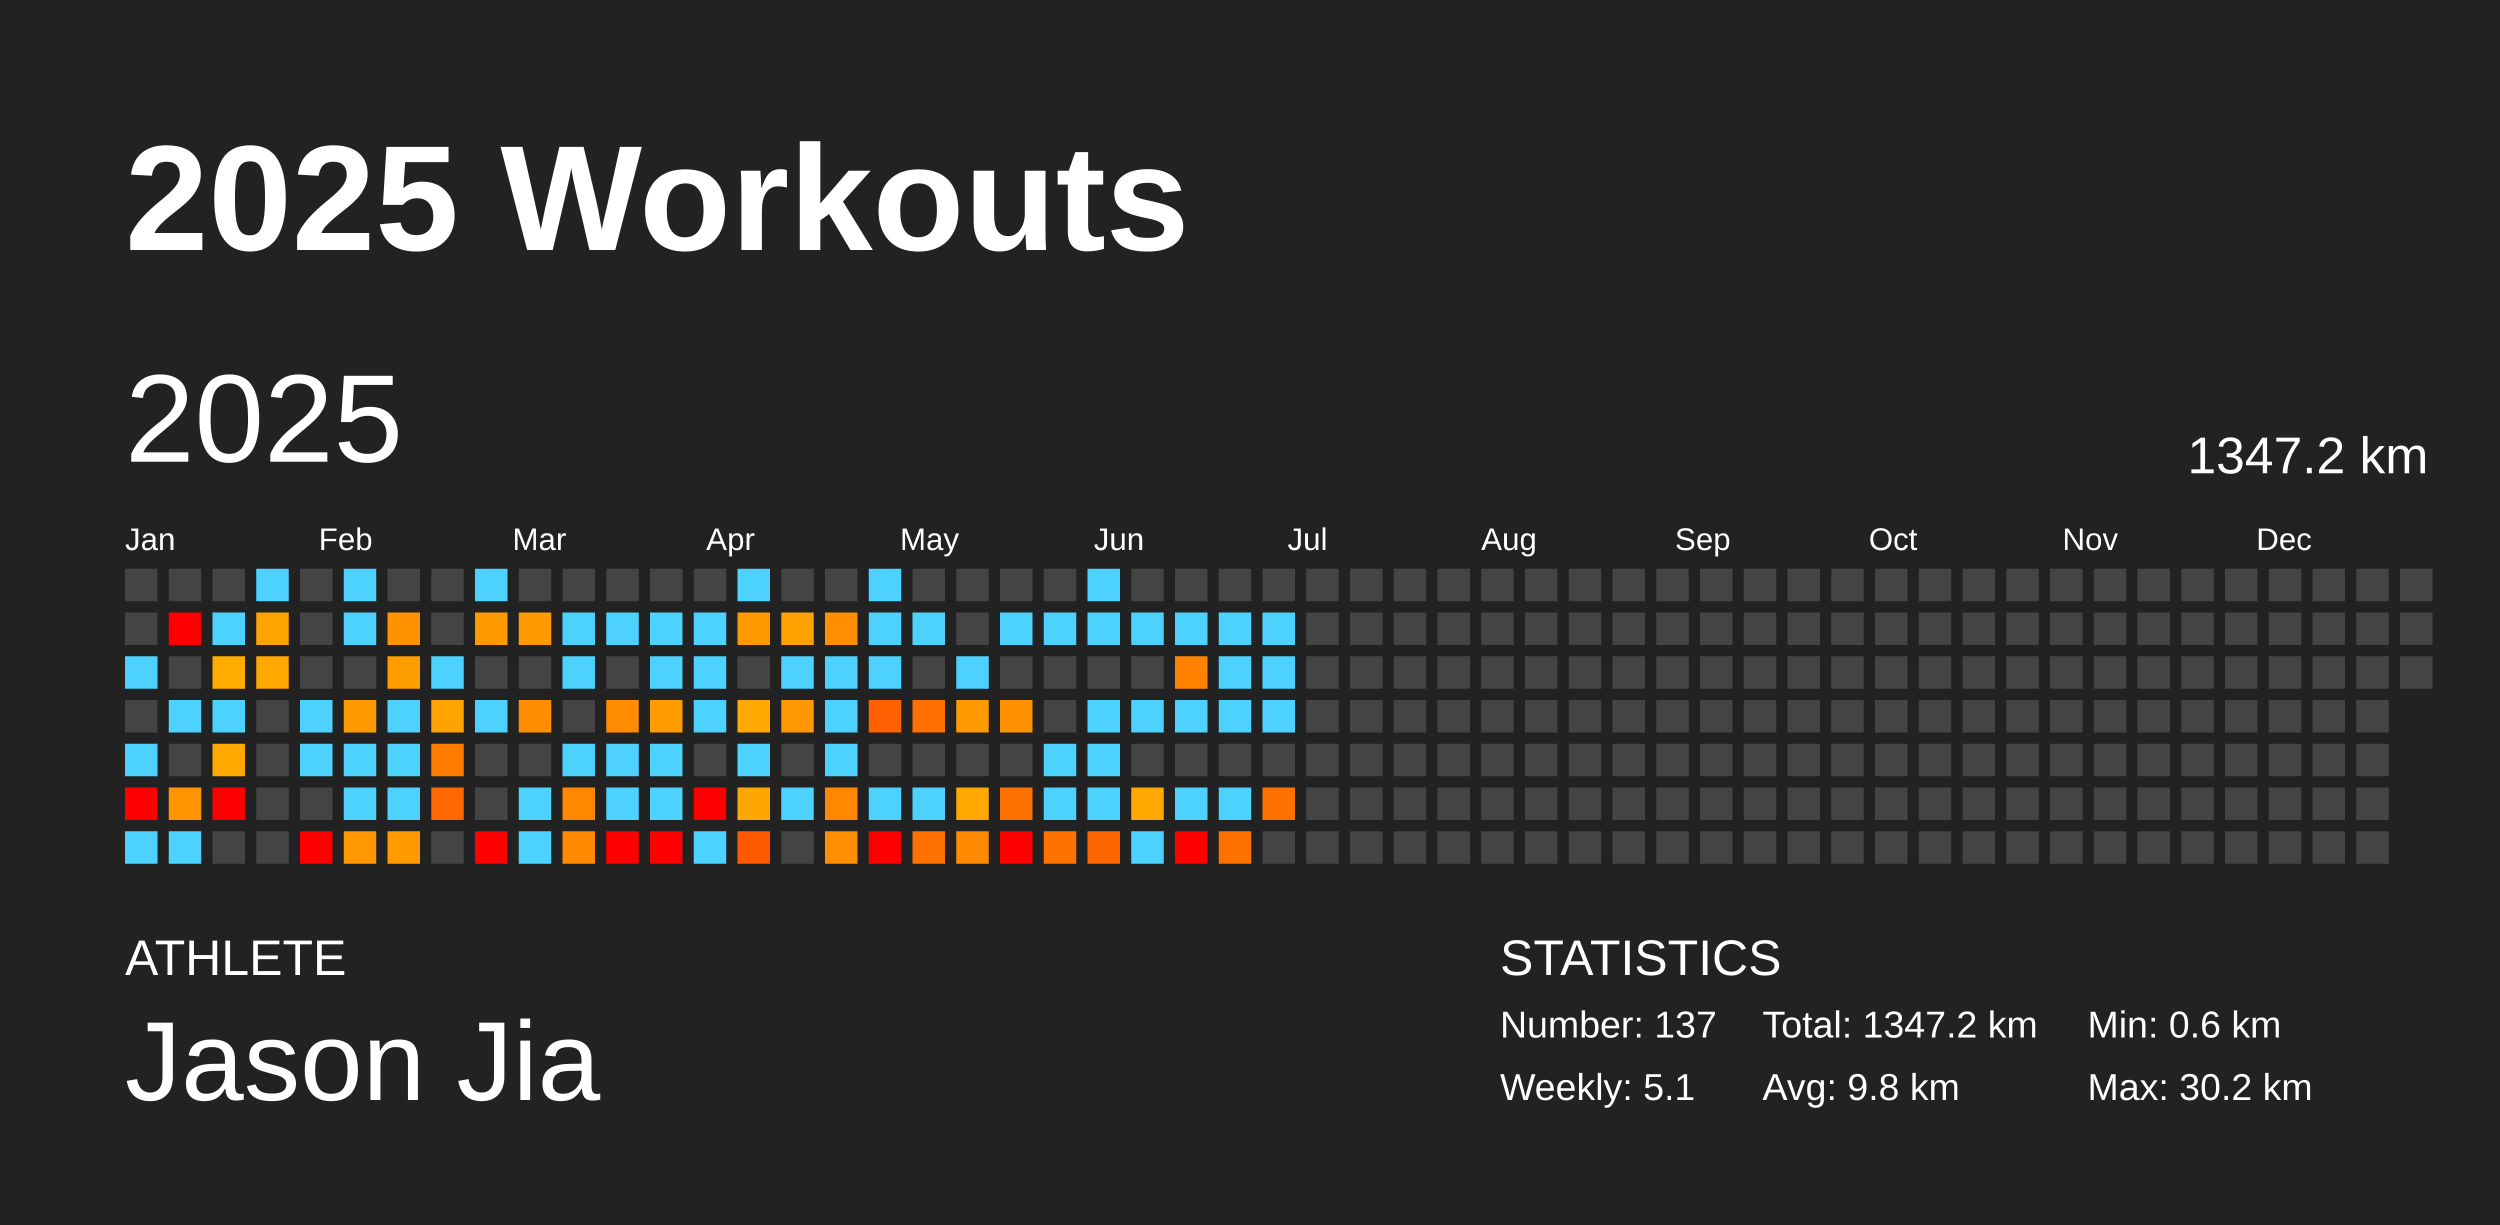
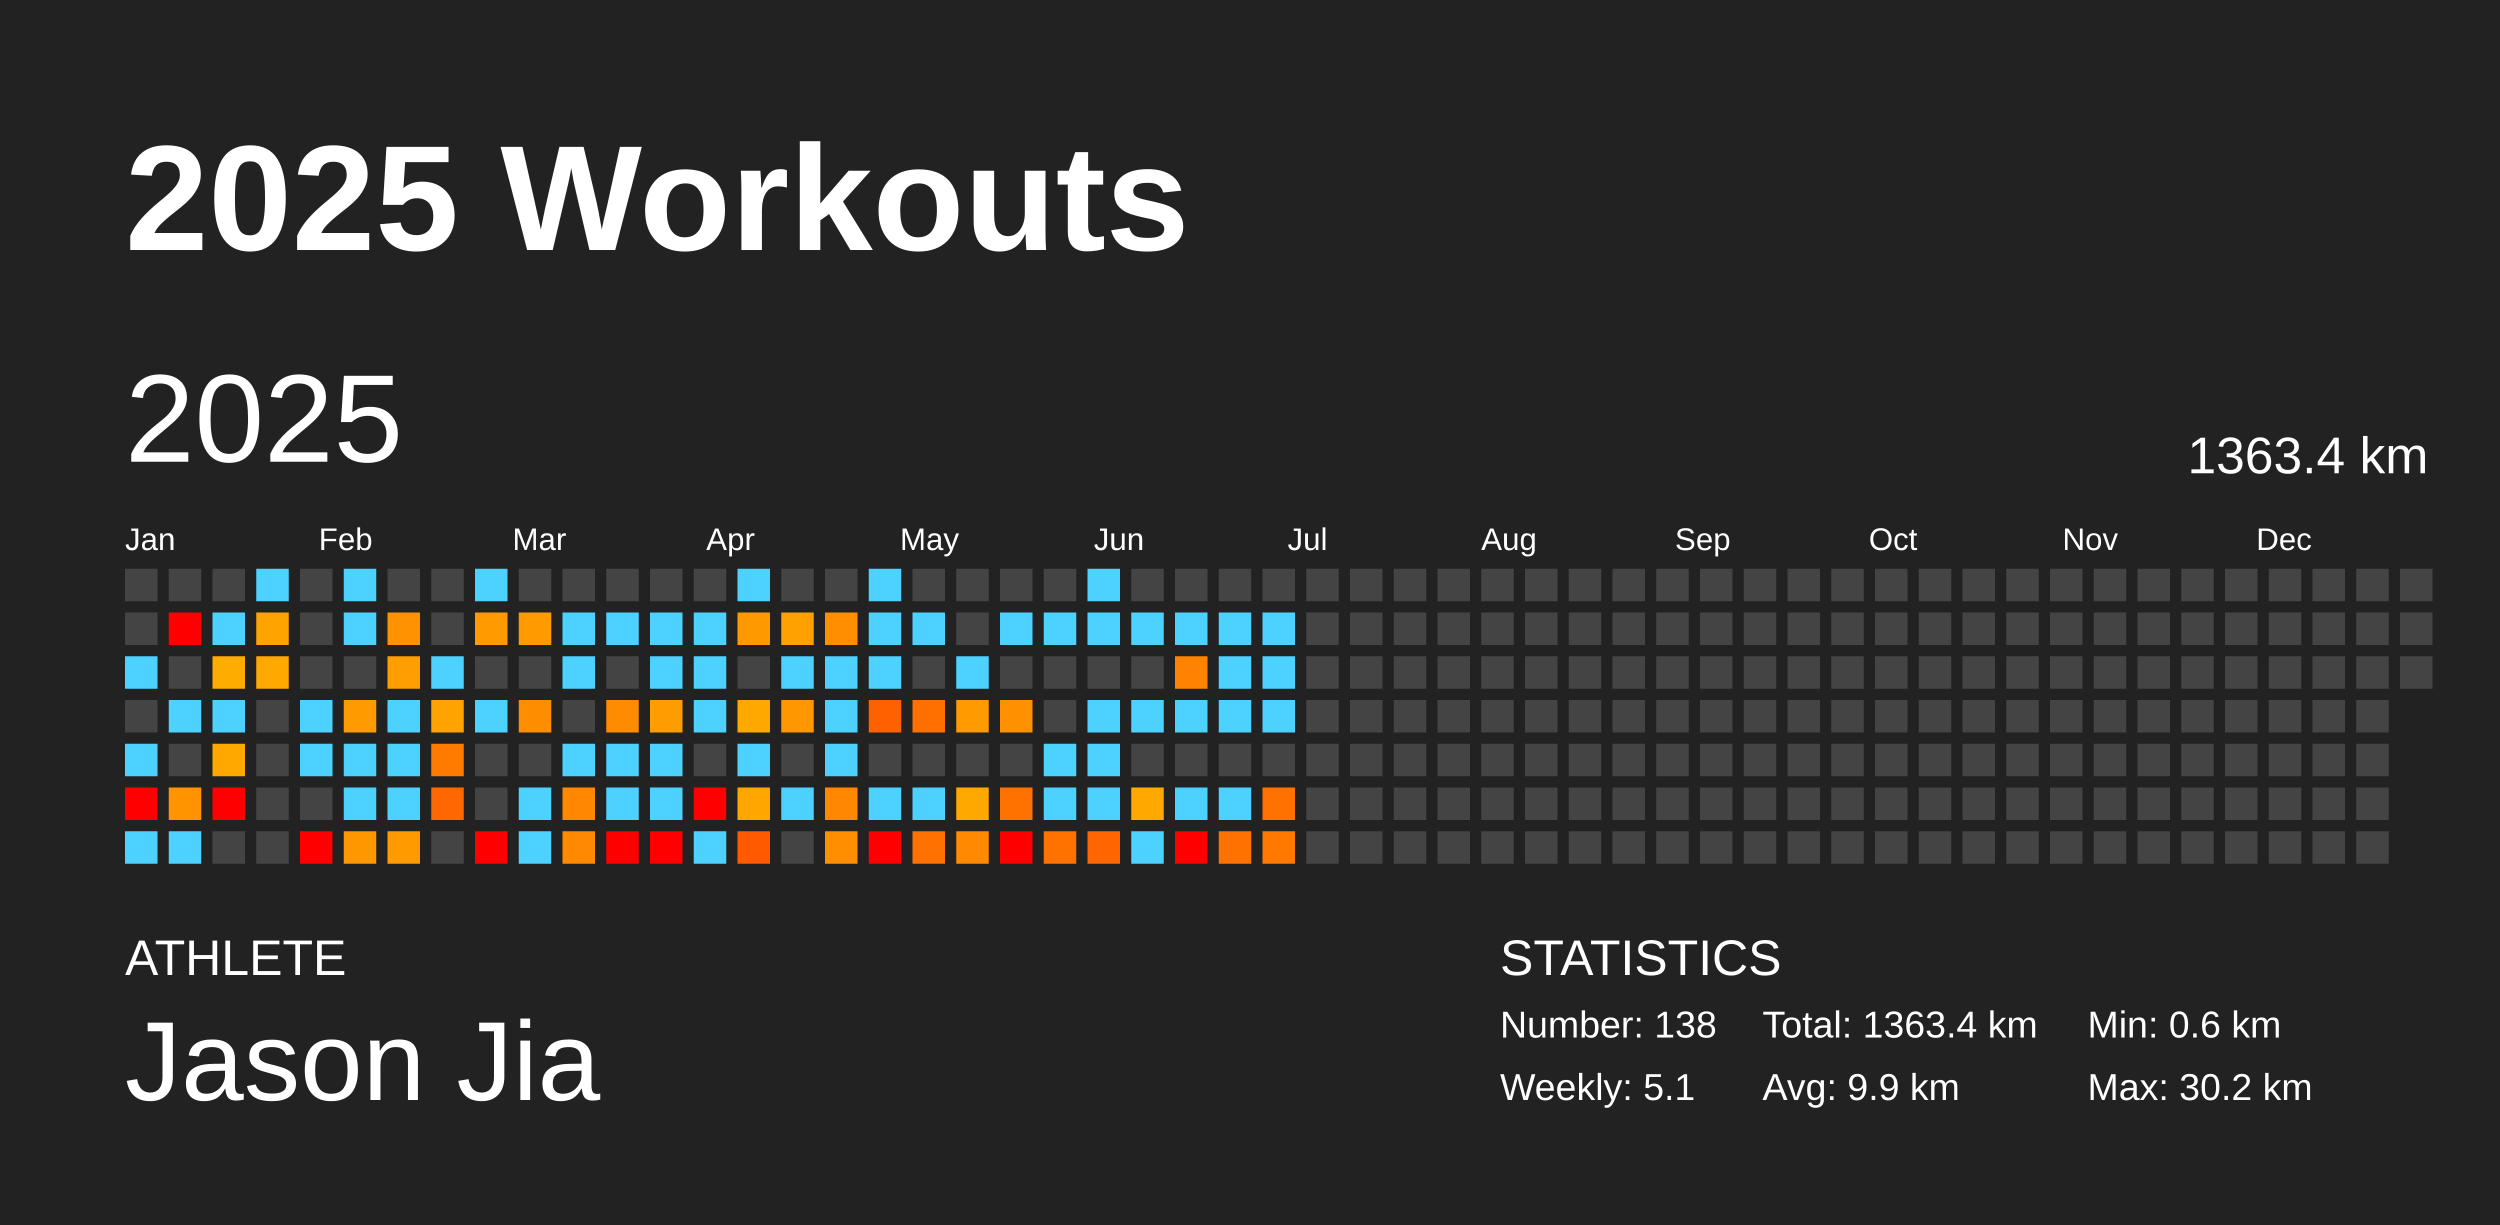
<svg xmlns="http://www.w3.org/2000/svg" baseProfile="full" height="98mm" version="1.1" viewBox="0,0,200,98" width="200mm">
  <defs />
  <rect fill="#222222" height="98" width="200" x="0" y="0" />
  <text fill="#FFFFFF" style="font-size:12px; font-family:Arial; font-weight:bold;" x="10" y="20">2025 Workouts</text>
  <text fill="#FFFFFF" style="font-size:4px; font-family:Arial" x="10" y="78">ATHLETE</text>
  <text fill="#FFFFFF" style="font-size:9px; font-family:Arial" x="10" y="88">Jason Jia</text>
  <text fill="#FFFFFF" style="font-size:4px; font-family:Arial" x="120" y="78">STATISTICS</text>
-   <text fill="#FFFFFF" style="font-size:3px; font-family:Arial" x="120" y="83">Number: 137</text>
+   <text fill="#FFFFFF" style="font-size:3px; font-family:Arial" x="120" y="83">Number: 138</text>
  <text fill="#FFFFFF" style="font-size:3px; font-family:Arial" x="120" y="88">Weekly: 5.1</text>
-   <text fill="#FFFFFF" style="font-size:3px; font-family:Arial" x="141" y="83">Total: 1347.2 km</text>
-   <text fill="#FFFFFF" style="font-size:3px; font-family:Arial" x="141" y="88">Avg: 9.8 km</text>
+   <text fill="#FFFFFF" style="font-size:3px; font-family:Arial" x="141" y="83">Total: 1363.4 km</text>
+   <text fill="#FFFFFF" style="font-size:3px; font-family:Arial" x="141" y="88">Avg: 9.9 km</text>
  <text fill="#FFFFFF" style="font-size:3px; font-family:Arial" x="167" y="83">Min: 0.6 km</text>
  <text fill="#FFFFFF" style="font-size:3px; font-family:Arial" x="167" y="88">Max: 30.2 km</text>
  <text dominant-baseline="hanging" fill="#FFFFFF" style="font-size:10.0px; font-family:Arial;" x="10" y="30">2025</text>
-   <text dominant-baseline="hanging" fill="#FFFFFF" style="font-size:4.125px; font-family:Arial;" x="175" y="35">1347.2 km</text>
+   <text dominant-baseline="hanging" fill="#FFFFFF" style="font-size:4.125px; font-family:Arial;" x="175" y="35">1363.4 km</text>
  <text fill="#FFFFFF" style="font-size:2.5px; font-family:Arial" x="10.0" y="44">Jan</text>
  <text fill="#FFFFFF" style="font-size:2.5px; font-family:Arial" x="25.5" y="44">Feb</text>
  <text fill="#FFFFFF" style="font-size:2.5px; font-family:Arial" x="41.0" y="44">Mar</text>
  <text fill="#FFFFFF" style="font-size:2.5px; font-family:Arial" x="56.5" y="44">Apr</text>
  <text fill="#FFFFFF" style="font-size:2.5px; font-family:Arial" x="72.0" y="44">May</text>
  <text fill="#FFFFFF" style="font-size:2.5px; font-family:Arial" x="87.5" y="44">Jun</text>
  <text fill="#FFFFFF" style="font-size:2.5px; font-family:Arial" x="103.0" y="44">Jul</text>
  <text fill="#FFFFFF" style="font-size:2.5px; font-family:Arial" x="118.5" y="44">Aug</text>
  <text fill="#FFFFFF" style="font-size:2.5px; font-family:Arial" x="134.0" y="44">Sep</text>
  <text fill="#FFFFFF" style="font-size:2.5px; font-family:Arial" x="149.5" y="44">Oct</text>
  <text fill="#FFFFFF" style="font-size:2.5px; font-family:Arial" x="165.0" y="44">Nov</text>
  <text fill="#FFFFFF" style="font-size:2.5px; font-family:Arial" x="180.5" y="44">Dec</text>
  <rect fill="#444444" height="2.6" width="2.6" x="10.0" y="45.5" />
  <rect fill="#444444" height="2.6" width="2.6" x="10.0" y="49.0" />
  <rect fill="#4dd2ff" height="2.6" width="2.6" x="10.0" y="52.5" />
  <rect fill="#444444" height="2.6" width="2.6" x="10.0" y="56.0" />
  <rect fill="#4dd2ff" height="2.6" width="2.6" x="10.0" y="59.5" />
  <rect fill="red" height="2.6" width="2.6" x="10.0" y="63.0" />
  <rect fill="#4dd2ff" height="2.6" width="2.6" x="10.0" y="66.5" />
  <rect fill="#444444" height="2.6" width="2.6" x="13.5" y="45.5" />
  <rect fill="red" height="2.6" width="2.6" x="13.5" y="49.0" />
  <rect fill="#444444" height="2.6" width="2.6" x="13.5" y="52.5" />
  <rect fill="#4dd2ff" height="2.6" width="2.6" x="13.5" y="56.0" />
  <rect fill="#444444" height="2.6" width="2.6" x="13.5" y="59.5" />
  <rect fill="#ff9300" height="2.6" width="2.6" x="13.5" y="63.0" />
  <rect fill="#4dd2ff" height="2.6" width="2.6" x="13.5" y="66.5" />
  <rect fill="#444444" height="2.6" width="2.6" x="17.0" y="45.5" />
  <rect fill="#4dd2ff" height="2.6" width="2.6" x="17.0" y="49.0" />
  <rect fill="#ffac00" height="2.6" width="2.6" x="17.0" y="52.5" />
  <rect fill="#4dd2ff" height="2.6" width="2.6" x="17.0" y="56.0" />
  <rect fill="#ffa900" height="2.6" width="2.6" x="17.0" y="59.5" />
  <rect fill="red" height="2.6" width="2.6" x="17.0" y="63.0" />
  <rect fill="#444444" height="2.6" width="2.6" x="17.0" y="66.5" />
  <rect fill="#4dd2ff" height="2.6" width="2.6" x="20.5" y="45.5" />
  <rect fill="#ffa300" height="2.6" width="2.6" x="20.5" y="49.0" />
  <rect fill="#ffa800" height="2.6" width="2.6" x="20.5" y="52.5" />
  <rect fill="#444444" height="2.6" width="2.6" x="20.5" y="56.0" />
  <rect fill="#444444" height="2.6" width="2.6" x="20.5" y="59.5" />
  <rect fill="#444444" height="2.6" width="2.6" x="20.5" y="63.0" />
  <rect fill="#444444" height="2.6" width="2.6" x="20.5" y="66.5" />
  <rect fill="#444444" height="2.6" width="2.6" x="24.0" y="45.5" />
  <rect fill="#444444" height="2.6" width="2.6" x="24.0" y="49.0" />
  <rect fill="#444444" height="2.6" width="2.6" x="24.0" y="52.5" />
  <rect fill="#4dd2ff" height="2.6" width="2.6" x="24.0" y="56.0" />
  <rect fill="#4dd2ff" height="2.6" width="2.6" x="24.0" y="59.5" />
  <rect fill="#444444" height="2.6" width="2.6" x="24.0" y="63.0" />
  <rect fill="red" height="2.6" width="2.6" x="24.0" y="66.5" />
  <rect fill="#4dd2ff" height="2.6" width="2.6" x="27.5" y="45.5" />
  <rect fill="#4dd2ff" height="2.6" width="2.6" x="27.5" y="49.0" />
  <rect fill="#444444" height="2.6" width="2.6" x="27.5" y="52.5" />
  <rect fill="#ff9b00" height="2.6" width="2.6" x="27.5" y="56.0" />
  <rect fill="#4dd2ff" height="2.6" width="2.6" x="27.5" y="59.5" />
  <rect fill="#4dd2ff" height="2.6" width="2.6" x="27.5" y="63.0" />
  <rect fill="#ff9800" height="2.6" width="2.6" x="27.5" y="66.5" />
  <rect fill="#444444" height="2.6" width="2.6" x="31.0" y="45.5" />
  <rect fill="#ff9200" height="2.6" width="2.6" x="31.0" y="49.0" />
  <rect fill="#ff9e00" height="2.6" width="2.6" x="31.0" y="52.5" />
  <rect fill="#4dd2ff" height="2.6" width="2.6" x="31.0" y="56.0" />
  <rect fill="#4dd2ff" height="2.6" width="2.6" x="31.0" y="59.5" />
  <rect fill="#4dd2ff" height="2.6" width="2.6" x="31.0" y="63.0" />
  <rect fill="#ff9b00" height="2.6" width="2.6" x="31.0" y="66.5" />
  <rect fill="#444444" height="2.6" width="2.6" x="34.5" y="45.5" />
  <rect fill="#444444" height="2.6" width="2.6" x="34.5" y="49.0" />
  <rect fill="#4dd2ff" height="2.6" width="2.6" x="34.5" y="52.5" />
  <rect fill="#ffa300" height="2.6" width="2.6" x="34.5" y="56.0" />
  <rect fill="#ff7c00" height="2.6" width="2.6" x="34.5" y="59.5" />
  <rect fill="#ff6800" height="2.6" width="2.6" x="34.5" y="63.0" />
  <rect fill="#444444" height="2.6" width="2.6" x="34.5" y="66.5" />
  <rect fill="#4dd2ff" height="2.6" width="2.6" x="38.0" y="45.5" />
  <rect fill="#ff9a00" height="2.6" width="2.6" x="38.0" y="49.0" />
  <rect fill="#444444" height="2.6" width="2.6" x="38.0" y="52.5" />
  <rect fill="#4dd2ff" height="2.6" width="2.6" x="38.0" y="56.0" />
  <rect fill="#444444" height="2.6" width="2.6" x="38.0" y="59.5" />
  <rect fill="#444444" height="2.6" width="2.6" x="38.0" y="63.0" />
  <rect fill="red" height="2.6" width="2.6" x="38.0" y="66.5" />
  <rect fill="#444444" height="2.6" width="2.6" x="41.5" y="45.5" />
  <rect fill="#ff9b00" height="2.6" width="2.6" x="41.5" y="49.0" />
  <rect fill="#444444" height="2.6" width="2.6" x="41.5" y="52.5" />
  <rect fill="#ff8d00" height="2.6" width="2.6" x="41.5" y="56.0" />
  <rect fill="#444444" height="2.6" width="2.6" x="41.5" y="59.5" />
  <rect fill="#4dd2ff" height="2.6" width="2.6" x="41.5" y="63.0" />
  <rect fill="#4dd2ff" height="2.6" width="2.6" x="41.5" y="66.5" />
  <rect fill="#444444" height="2.6" width="2.6" x="45.0" y="45.5" />
  <rect fill="#4dd2ff" height="2.6" width="2.6" x="45.0" y="49.0" />
  <rect fill="#4dd2ff" height="2.6" width="2.6" x="45.0" y="52.5" />
  <rect fill="#444444" height="2.6" width="2.6" x="45.0" y="56.0" />
  <rect fill="#4dd2ff" height="2.6" width="2.6" x="45.0" y="59.5" />
  <rect fill="#ff8800" height="2.6" width="2.6" x="45.0" y="63.0" />
  <rect fill="#ff8900" height="2.6" width="2.6" x="45.0" y="66.5" />
  <rect fill="#444444" height="2.6" width="2.6" x="48.5" y="45.5" />
  <rect fill="#4dd2ff" height="2.6" width="2.6" x="48.5" y="49.0" />
  <rect fill="#444444" height="2.6" width="2.6" x="48.5" y="52.5" />
  <rect fill="#ff8c00" height="2.6" width="2.6" x="48.5" y="56.0" />
  <rect fill="#4dd2ff" height="2.6" width="2.6" x="48.5" y="59.5" />
  <rect fill="#4dd2ff" height="2.6" width="2.6" x="48.5" y="63.0" />
  <rect fill="red" height="2.6" width="2.6" x="48.5" y="66.5" />
  <rect fill="#444444" height="2.6" width="2.6" x="52.0" y="45.5" />
  <rect fill="#4dd2ff" height="2.6" width="2.6" x="52.0" y="49.0" />
  <rect fill="#4dd2ff" height="2.6" width="2.6" x="52.0" y="52.5" />
  <rect fill="#ff9c00" height="2.6" width="2.6" x="52.0" y="56.0" />
  <rect fill="#4dd2ff" height="2.6" width="2.6" x="52.0" y="59.5" />
  <rect fill="#4dd2ff" height="2.6" width="2.6" x="52.0" y="63.0" />
  <rect fill="red" height="2.6" width="2.6" x="52.0" y="66.5" />
  <rect fill="#444444" height="2.6" width="2.6" x="55.5" y="45.5" />
  <rect fill="#4dd2ff" height="2.6" width="2.6" x="55.5" y="49.0" />
  <rect fill="#4dd2ff" height="2.6" width="2.6" x="55.5" y="52.5" />
  <rect fill="#4dd2ff" height="2.6" width="2.6" x="55.5" y="56.0" />
  <rect fill="#444444" height="2.6" width="2.6" x="55.5" y="59.5" />
  <rect fill="red" height="2.6" width="2.6" x="55.5" y="63.0" />
  <rect fill="#4dd2ff" height="2.6" width="2.6" x="55.5" y="66.5" />
  <rect fill="#4dd2ff" height="2.6" width="2.6" x="59.0" y="45.5" />
  <rect fill="#ff9900" height="2.6" width="2.6" x="59.0" y="49.0" />
  <rect fill="#444444" height="2.6" width="2.6" x="59.0" y="52.5" />
  <rect fill="#ffa900" height="2.6" width="2.6" x="59.0" y="56.0" />
  <rect fill="#4dd2ff" height="2.6" width="2.6" x="59.0" y="59.5" />
  <rect fill="#ffa700" height="2.6" width="2.6" x="59.0" y="63.0" />
  <rect fill="#ff5a00" height="2.6" width="2.6" x="59.0" y="66.5" />
  <rect fill="#444444" height="2.6" width="2.6" x="62.5" y="45.5" />
  <rect fill="#ffa100" height="2.6" width="2.6" x="62.5" y="49.0" />
  <rect fill="#4dd2ff" height="2.6" width="2.6" x="62.5" y="52.5" />
  <rect fill="#ff9700" height="2.6" width="2.6" x="62.5" y="56.0" />
  <rect fill="#444444" height="2.6" width="2.6" x="62.5" y="59.5" />
  <rect fill="#4dd2ff" height="2.6" width="2.6" x="62.5" y="63.0" />
  <rect fill="#444444" height="2.6" width="2.6" x="62.5" y="66.5" />
  <rect fill="#444444" height="2.6" width="2.6" x="66.0" y="45.5" />
  <rect fill="#ff8e00" height="2.6" width="2.6" x="66.0" y="49.0" />
  <rect fill="#4dd2ff" height="2.6" width="2.6" x="66.0" y="52.5" />
  <rect fill="#4dd2ff" height="2.6" width="2.6" x="66.0" y="56.0" />
  <rect fill="#4dd2ff" height="2.6" width="2.6" x="66.0" y="59.5" />
  <rect fill="#ff8800" height="2.6" width="2.6" x="66.0" y="63.0" />
  <rect fill="#ff8e00" height="2.6" width="2.6" x="66.0" y="66.5" />
  <rect fill="#4dd2ff" height="2.6" width="2.6" x="69.5" y="45.5" />
  <rect fill="#4dd2ff" height="2.6" width="2.6" x="69.5" y="49.0" />
  <rect fill="#4dd2ff" height="2.6" width="2.6" x="69.5" y="52.5" />
  <rect fill="#ff6100" height="2.6" width="2.6" x="69.5" y="56.0" />
  <rect fill="#444444" height="2.6" width="2.6" x="69.5" y="59.5" />
  <rect fill="#4dd2ff" height="2.6" width="2.6" x="69.5" y="63.0" />
  <rect fill="red" height="2.6" width="2.6" x="69.5" y="66.5" />
  <rect fill="#444444" height="2.6" width="2.6" x="73.0" y="45.5" />
  <rect fill="#4dd2ff" height="2.6" width="2.6" x="73.0" y="49.0" />
  <rect fill="#444444" height="2.6" width="2.6" x="73.0" y="52.5" />
  <rect fill="#ff7000" height="2.6" width="2.6" x="73.0" y="56.0" />
  <rect fill="#444444" height="2.6" width="2.6" x="73.0" y="59.5" />
  <rect fill="#4dd2ff" height="2.6" width="2.6" x="73.0" y="63.0" />
  <rect fill="#ff7100" height="2.6" width="2.6" x="73.0" y="66.5" />
  <rect fill="#444444" height="2.6" width="2.6" x="76.5" y="45.5" />
  <rect fill="#444444" height="2.6" width="2.6" x="76.5" y="49.0" />
  <rect fill="#4dd2ff" height="2.6" width="2.6" x="76.5" y="52.5" />
  <rect fill="#ff9a00" height="2.6" width="2.6" x="76.5" y="56.0" />
  <rect fill="#444444" height="2.6" width="2.6" x="76.5" y="59.5" />
  <rect fill="#ffa800" height="2.6" width="2.6" x="76.5" y="63.0" />
  <rect fill="#ff8900" height="2.6" width="2.6" x="76.5" y="66.5" />
  <rect fill="#444444" height="2.6" width="2.6" x="80.0" y="45.5" />
  <rect fill="#4dd2ff" height="2.6" width="2.6" x="80.0" y="49.0" />
  <rect fill="#444444" height="2.6" width="2.6" x="80.0" y="52.5" />
  <rect fill="#ff9100" height="2.6" width="2.6" x="80.0" y="56.0" />
  <rect fill="#444444" height="2.6" width="2.6" x="80.0" y="59.5" />
  <rect fill="#ff7200" height="2.6" width="2.6" x="80.0" y="63.0" />
  <rect fill="red" height="2.6" width="2.6" x="80.0" y="66.5" />
  <rect fill="#444444" height="2.6" width="2.6" x="83.5" y="45.5" />
  <rect fill="#4dd2ff" height="2.6" width="2.6" x="83.5" y="49.0" />
  <rect fill="#444444" height="2.6" width="2.6" x="83.5" y="52.5" />
  <rect fill="#444444" height="2.6" width="2.6" x="83.5" y="56.0" />
  <rect fill="#4dd2ff" height="2.6" width="2.6" x="83.5" y="59.5" />
  <rect fill="#4dd2ff" height="2.6" width="2.6" x="83.5" y="63.0" />
  <rect fill="#ff7200" height="2.6" width="2.6" x="83.5" y="66.5" />
  <rect fill="#4dd2ff" height="2.6" width="2.6" x="87.0" y="45.5" />
  <rect fill="#4dd2ff" height="2.6" width="2.6" x="87.0" y="49.0" />
  <rect fill="#444444" height="2.6" width="2.6" x="87.0" y="52.5" />
  <rect fill="#4dd2ff" height="2.6" width="2.6" x="87.0" y="56.0" />
  <rect fill="#4dd2ff" height="2.6" width="2.6" x="87.0" y="59.5" />
  <rect fill="#4dd2ff" height="2.6" width="2.6" x="87.0" y="63.0" />
  <rect fill="#ff6500" height="2.6" width="2.6" x="87.0" y="66.5" />
  <rect fill="#444444" height="2.6" width="2.6" x="90.5" y="45.5" />
  <rect fill="#4dd2ff" height="2.6" width="2.6" x="90.5" y="49.0" />
  <rect fill="#444444" height="2.6" width="2.6" x="90.5" y="52.5" />
  <rect fill="#4dd2ff" height="2.6" width="2.6" x="90.5" y="56.0" />
  <rect fill="#444444" height="2.6" width="2.6" x="90.5" y="59.5" />
  <rect fill="#ffa900" height="2.6" width="2.6" x="90.5" y="63.0" />
  <rect fill="#4dd2ff" height="2.6" width="2.6" x="90.5" y="66.5" />
  <rect fill="#444444" height="2.6" width="2.6" x="94.0" y="45.5" />
  <rect fill="#4dd2ff" height="2.6" width="2.6" x="94.0" y="49.0" />
  <rect fill="#ff8300" height="2.6" width="2.6" x="94.0" y="52.5" />
  <rect fill="#4dd2ff" height="2.6" width="2.6" x="94.0" y="56.0" />
  <rect fill="#444444" height="2.6" width="2.6" x="94.0" y="59.5" />
  <rect fill="#4dd2ff" height="2.6" width="2.6" x="94.0" y="63.0" />
  <rect fill="red" height="2.6" width="2.6" x="94.0" y="66.5" />
  <rect fill="#444444" height="2.6" width="2.6" x="97.5" y="45.5" />
  <rect fill="#4dd2ff" height="2.6" width="2.6" x="97.5" y="49.0" />
  <rect fill="#4dd2ff" height="2.6" width="2.6" x="97.5" y="52.5" />
  <rect fill="#4dd2ff" height="2.6" width="2.6" x="97.5" y="56.0" />
  <rect fill="#444444" height="2.6" width="2.6" x="97.5" y="59.5" />
  <rect fill="#4dd2ff" height="2.6" width="2.6" x="97.5" y="63.0" />
  <rect fill="#ff7200" height="2.6" width="2.6" x="97.5" y="66.5" />
  <rect fill="#444444" height="2.6" width="2.6" x="101.0" y="45.5" />
  <rect fill="#4dd2ff" height="2.6" width="2.6" x="101.0" y="49.0" />
  <rect fill="#4dd2ff" height="2.6" width="2.6" x="101.0" y="52.5" />
  <rect fill="#4dd2ff" height="2.6" width="2.6" x="101.0" y="56.0" />
  <rect fill="#444444" height="2.6" width="2.6" x="101.0" y="59.5" />
  <rect fill="#ff7100" height="2.6" width="2.6" x="101.0" y="63.0" />
-   <rect fill="#444444" height="2.6" width="2.6" x="101.0" y="66.5" />
+   <rect fill="#ff7900" height="2.6" width="2.6" x="101.0" y="66.5" />
  <rect fill="#444444" height="2.6" width="2.6" x="104.5" y="45.5" />
  <rect fill="#444444" height="2.6" width="2.6" x="104.5" y="49.0" />
  <rect fill="#444444" height="2.6" width="2.6" x="104.5" y="52.5" />
  <rect fill="#444444" height="2.6" width="2.6" x="104.5" y="56.0" />
  <rect fill="#444444" height="2.6" width="2.6" x="104.5" y="59.5" />
  <rect fill="#444444" height="2.6" width="2.6" x="104.5" y="63.0" />
  <rect fill="#444444" height="2.6" width="2.6" x="104.5" y="66.5" />
  <rect fill="#444444" height="2.6" width="2.6" x="108.0" y="45.5" />
  <rect fill="#444444" height="2.6" width="2.6" x="108.0" y="49.0" />
  <rect fill="#444444" height="2.6" width="2.6" x="108.0" y="52.5" />
  <rect fill="#444444" height="2.6" width="2.6" x="108.0" y="56.0" />
  <rect fill="#444444" height="2.6" width="2.6" x="108.0" y="59.5" />
  <rect fill="#444444" height="2.6" width="2.6" x="108.0" y="63.0" />
  <rect fill="#444444" height="2.6" width="2.6" x="108.0" y="66.5" />
  <rect fill="#444444" height="2.6" width="2.6" x="111.5" y="45.5" />
  <rect fill="#444444" height="2.6" width="2.6" x="111.5" y="49.0" />
  <rect fill="#444444" height="2.6" width="2.6" x="111.5" y="52.5" />
  <rect fill="#444444" height="2.6" width="2.6" x="111.5" y="56.0" />
  <rect fill="#444444" height="2.6" width="2.6" x="111.5" y="59.5" />
  <rect fill="#444444" height="2.6" width="2.6" x="111.5" y="63.0" />
  <rect fill="#444444" height="2.6" width="2.6" x="111.5" y="66.5" />
  <rect fill="#444444" height="2.6" width="2.6" x="115.0" y="45.5" />
  <rect fill="#444444" height="2.6" width="2.6" x="115.0" y="49.0" />
  <rect fill="#444444" height="2.6" width="2.6" x="115.0" y="52.5" />
  <rect fill="#444444" height="2.6" width="2.6" x="115.0" y="56.0" />
  <rect fill="#444444" height="2.6" width="2.6" x="115.0" y="59.5" />
  <rect fill="#444444" height="2.6" width="2.6" x="115.0" y="63.0" />
  <rect fill="#444444" height="2.6" width="2.6" x="115.0" y="66.5" />
  <rect fill="#444444" height="2.6" width="2.6" x="118.5" y="45.5" />
  <rect fill="#444444" height="2.6" width="2.6" x="118.5" y="49.0" />
  <rect fill="#444444" height="2.6" width="2.6" x="118.5" y="52.5" />
  <rect fill="#444444" height="2.6" width="2.6" x="118.5" y="56.0" />
  <rect fill="#444444" height="2.6" width="2.6" x="118.5" y="59.5" />
  <rect fill="#444444" height="2.6" width="2.6" x="118.5" y="63.0" />
  <rect fill="#444444" height="2.6" width="2.6" x="118.5" y="66.5" />
  <rect fill="#444444" height="2.6" width="2.6" x="122.0" y="45.5" />
  <rect fill="#444444" height="2.6" width="2.6" x="122.0" y="49.0" />
  <rect fill="#444444" height="2.6" width="2.6" x="122.0" y="52.5" />
  <rect fill="#444444" height="2.6" width="2.6" x="122.0" y="56.0" />
  <rect fill="#444444" height="2.6" width="2.6" x="122.0" y="59.5" />
  <rect fill="#444444" height="2.6" width="2.6" x="122.0" y="63.0" />
  <rect fill="#444444" height="2.6" width="2.6" x="122.0" y="66.5" />
  <rect fill="#444444" height="2.6" width="2.6" x="125.5" y="45.5" />
  <rect fill="#444444" height="2.6" width="2.6" x="125.5" y="49.0" />
  <rect fill="#444444" height="2.6" width="2.6" x="125.5" y="52.5" />
  <rect fill="#444444" height="2.6" width="2.6" x="125.5" y="56.0" />
  <rect fill="#444444" height="2.6" width="2.6" x="125.5" y="59.5" />
  <rect fill="#444444" height="2.6" width="2.6" x="125.5" y="63.0" />
  <rect fill="#444444" height="2.6" width="2.6" x="125.5" y="66.5" />
  <rect fill="#444444" height="2.6" width="2.6" x="129.0" y="45.5" />
  <rect fill="#444444" height="2.6" width="2.6" x="129.0" y="49.0" />
  <rect fill="#444444" height="2.6" width="2.6" x="129.0" y="52.5" />
  <rect fill="#444444" height="2.6" width="2.6" x="129.0" y="56.0" />
  <rect fill="#444444" height="2.6" width="2.6" x="129.0" y="59.5" />
  <rect fill="#444444" height="2.6" width="2.6" x="129.0" y="63.0" />
  <rect fill="#444444" height="2.6" width="2.6" x="129.0" y="66.5" />
  <rect fill="#444444" height="2.6" width="2.6" x="132.5" y="45.5" />
  <rect fill="#444444" height="2.6" width="2.6" x="132.5" y="49.0" />
  <rect fill="#444444" height="2.6" width="2.6" x="132.5" y="52.5" />
  <rect fill="#444444" height="2.6" width="2.6" x="132.5" y="56.0" />
  <rect fill="#444444" height="2.6" width="2.6" x="132.5" y="59.5" />
  <rect fill="#444444" height="2.6" width="2.6" x="132.5" y="63.0" />
  <rect fill="#444444" height="2.6" width="2.6" x="132.5" y="66.5" />
  <rect fill="#444444" height="2.6" width="2.6" x="136.0" y="45.5" />
  <rect fill="#444444" height="2.6" width="2.6" x="136.0" y="49.0" />
  <rect fill="#444444" height="2.6" width="2.6" x="136.0" y="52.5" />
  <rect fill="#444444" height="2.6" width="2.6" x="136.0" y="56.0" />
  <rect fill="#444444" height="2.6" width="2.6" x="136.0" y="59.5" />
  <rect fill="#444444" height="2.6" width="2.6" x="136.0" y="63.0" />
  <rect fill="#444444" height="2.6" width="2.6" x="136.0" y="66.5" />
  <rect fill="#444444" height="2.6" width="2.6" x="139.5" y="45.5" />
  <rect fill="#444444" height="2.6" width="2.6" x="139.5" y="49.0" />
  <rect fill="#444444" height="2.6" width="2.6" x="139.5" y="52.5" />
  <rect fill="#444444" height="2.6" width="2.6" x="139.5" y="56.0" />
  <rect fill="#444444" height="2.6" width="2.6" x="139.5" y="59.5" />
  <rect fill="#444444" height="2.6" width="2.6" x="139.5" y="63.0" />
  <rect fill="#444444" height="2.6" width="2.6" x="139.5" y="66.5" />
  <rect fill="#444444" height="2.6" width="2.6" x="143.0" y="45.5" />
  <rect fill="#444444" height="2.6" width="2.6" x="143.0" y="49.0" />
  <rect fill="#444444" height="2.6" width="2.6" x="143.0" y="52.5" />
  <rect fill="#444444" height="2.6" width="2.6" x="143.0" y="56.0" />
  <rect fill="#444444" height="2.6" width="2.6" x="143.0" y="59.5" />
  <rect fill="#444444" height="2.6" width="2.6" x="143.0" y="63.0" />
  <rect fill="#444444" height="2.6" width="2.6" x="143.0" y="66.5" />
  <rect fill="#444444" height="2.6" width="2.6" x="146.5" y="45.5" />
  <rect fill="#444444" height="2.6" width="2.6" x="146.5" y="49.0" />
  <rect fill="#444444" height="2.6" width="2.6" x="146.5" y="52.5" />
  <rect fill="#444444" height="2.6" width="2.6" x="146.5" y="56.0" />
  <rect fill="#444444" height="2.6" width="2.6" x="146.5" y="59.5" />
  <rect fill="#444444" height="2.6" width="2.6" x="146.5" y="63.0" />
  <rect fill="#444444" height="2.6" width="2.6" x="146.5" y="66.5" />
  <rect fill="#444444" height="2.6" width="2.6" x="150.0" y="45.5" />
  <rect fill="#444444" height="2.6" width="2.6" x="150.0" y="49.0" />
  <rect fill="#444444" height="2.6" width="2.6" x="150.0" y="52.5" />
  <rect fill="#444444" height="2.6" width="2.6" x="150.0" y="56.0" />
  <rect fill="#444444" height="2.6" width="2.6" x="150.0" y="59.5" />
  <rect fill="#444444" height="2.6" width="2.6" x="150.0" y="63.0" />
  <rect fill="#444444" height="2.6" width="2.6" x="150.0" y="66.5" />
  <rect fill="#444444" height="2.6" width="2.6" x="153.5" y="45.5" />
  <rect fill="#444444" height="2.6" width="2.6" x="153.5" y="49.0" />
  <rect fill="#444444" height="2.6" width="2.6" x="153.5" y="52.5" />
  <rect fill="#444444" height="2.6" width="2.6" x="153.5" y="56.0" />
  <rect fill="#444444" height="2.6" width="2.6" x="153.5" y="59.5" />
  <rect fill="#444444" height="2.6" width="2.6" x="153.5" y="63.0" />
  <rect fill="#444444" height="2.6" width="2.6" x="153.5" y="66.5" />
  <rect fill="#444444" height="2.6" width="2.6" x="157.0" y="45.5" />
  <rect fill="#444444" height="2.6" width="2.6" x="157.0" y="49.0" />
  <rect fill="#444444" height="2.6" width="2.6" x="157.0" y="52.5" />
  <rect fill="#444444" height="2.6" width="2.6" x="157.0" y="56.0" />
  <rect fill="#444444" height="2.6" width="2.6" x="157.0" y="59.5" />
  <rect fill="#444444" height="2.6" width="2.6" x="157.0" y="63.0" />
  <rect fill="#444444" height="2.6" width="2.6" x="157.0" y="66.5" />
  <rect fill="#444444" height="2.6" width="2.6" x="160.5" y="45.5" />
  <rect fill="#444444" height="2.6" width="2.6" x="160.5" y="49.0" />
  <rect fill="#444444" height="2.6" width="2.6" x="160.5" y="52.5" />
  <rect fill="#444444" height="2.6" width="2.6" x="160.5" y="56.0" />
  <rect fill="#444444" height="2.6" width="2.6" x="160.5" y="59.5" />
  <rect fill="#444444" height="2.6" width="2.6" x="160.5" y="63.0" />
  <rect fill="#444444" height="2.6" width="2.6" x="160.5" y="66.5" />
  <rect fill="#444444" height="2.6" width="2.6" x="164.0" y="45.5" />
  <rect fill="#444444" height="2.6" width="2.6" x="164.0" y="49.0" />
  <rect fill="#444444" height="2.6" width="2.6" x="164.0" y="52.5" />
  <rect fill="#444444" height="2.6" width="2.6" x="164.0" y="56.0" />
  <rect fill="#444444" height="2.6" width="2.6" x="164.0" y="59.5" />
  <rect fill="#444444" height="2.6" width="2.6" x="164.0" y="63.0" />
  <rect fill="#444444" height="2.6" width="2.6" x="164.0" y="66.5" />
  <rect fill="#444444" height="2.6" width="2.6" x="167.5" y="45.5" />
  <rect fill="#444444" height="2.6" width="2.6" x="167.5" y="49.0" />
  <rect fill="#444444" height="2.6" width="2.6" x="167.5" y="52.5" />
  <rect fill="#444444" height="2.6" width="2.6" x="167.5" y="56.0" />
  <rect fill="#444444" height="2.6" width="2.6" x="167.5" y="59.5" />
  <rect fill="#444444" height="2.6" width="2.6" x="167.5" y="63.0" />
  <rect fill="#444444" height="2.6" width="2.6" x="167.5" y="66.5" />
  <rect fill="#444444" height="2.6" width="2.6" x="171.0" y="45.5" />
  <rect fill="#444444" height="2.6" width="2.6" x="171.0" y="49.0" />
  <rect fill="#444444" height="2.6" width="2.6" x="171.0" y="52.5" />
  <rect fill="#444444" height="2.6" width="2.6" x="171.0" y="56.0" />
  <rect fill="#444444" height="2.6" width="2.6" x="171.0" y="59.5" />
  <rect fill="#444444" height="2.6" width="2.6" x="171.0" y="63.0" />
  <rect fill="#444444" height="2.6" width="2.6" x="171.0" y="66.5" />
  <rect fill="#444444" height="2.6" width="2.6" x="174.5" y="45.5" />
  <rect fill="#444444" height="2.6" width="2.6" x="174.5" y="49.0" />
  <rect fill="#444444" height="2.6" width="2.6" x="174.5" y="52.5" />
  <rect fill="#444444" height="2.6" width="2.6" x="174.5" y="56.0" />
  <rect fill="#444444" height="2.6" width="2.6" x="174.5" y="59.5" />
  <rect fill="#444444" height="2.6" width="2.6" x="174.5" y="63.0" />
  <rect fill="#444444" height="2.6" width="2.6" x="174.5" y="66.5" />
  <rect fill="#444444" height="2.6" width="2.6" x="178.0" y="45.5" />
  <rect fill="#444444" height="2.6" width="2.6" x="178.0" y="49.0" />
  <rect fill="#444444" height="2.6" width="2.6" x="178.0" y="52.5" />
  <rect fill="#444444" height="2.6" width="2.6" x="178.0" y="56.0" />
  <rect fill="#444444" height="2.6" width="2.6" x="178.0" y="59.5" />
  <rect fill="#444444" height="2.6" width="2.6" x="178.0" y="63.0" />
  <rect fill="#444444" height="2.6" width="2.6" x="178.0" y="66.5" />
  <rect fill="#444444" height="2.6" width="2.6" x="181.5" y="45.5" />
  <rect fill="#444444" height="2.6" width="2.6" x="181.5" y="49.0" />
  <rect fill="#444444" height="2.6" width="2.6" x="181.5" y="52.5" />
  <rect fill="#444444" height="2.6" width="2.6" x="181.5" y="56.0" />
  <rect fill="#444444" height="2.6" width="2.6" x="181.5" y="59.5" />
  <rect fill="#444444" height="2.6" width="2.6" x="181.5" y="63.0" />
  <rect fill="#444444" height="2.6" width="2.6" x="181.5" y="66.5" />
  <rect fill="#444444" height="2.6" width="2.6" x="185.0" y="45.5" />
  <rect fill="#444444" height="2.6" width="2.6" x="185.0" y="49.0" />
  <rect fill="#444444" height="2.6" width="2.6" x="185.0" y="52.5" />
  <rect fill="#444444" height="2.6" width="2.6" x="185.0" y="56.0" />
  <rect fill="#444444" height="2.6" width="2.6" x="185.0" y="59.5" />
  <rect fill="#444444" height="2.6" width="2.6" x="185.0" y="63.0" />
  <rect fill="#444444" height="2.6" width="2.6" x="185.0" y="66.5" />
  <rect fill="#444444" height="2.6" width="2.6" x="188.5" y="45.5" />
  <rect fill="#444444" height="2.6" width="2.6" x="188.5" y="49.0" />
  <rect fill="#444444" height="2.6" width="2.6" x="188.5" y="52.5" />
  <rect fill="#444444" height="2.6" width="2.6" x="188.5" y="56.0" />
  <rect fill="#444444" height="2.6" width="2.6" x="188.5" y="59.5" />
  <rect fill="#444444" height="2.6" width="2.6" x="188.5" y="63.0" />
  <rect fill="#444444" height="2.6" width="2.6" x="188.5" y="66.5" />
  <rect fill="#444444" height="2.6" width="2.6" x="192.0" y="45.5" />
  <rect fill="#444444" height="2.6" width="2.6" x="192.0" y="49.0" />
  <rect fill="#444444" height="2.6" width="2.6" x="192.0" y="52.5" />
</svg>
